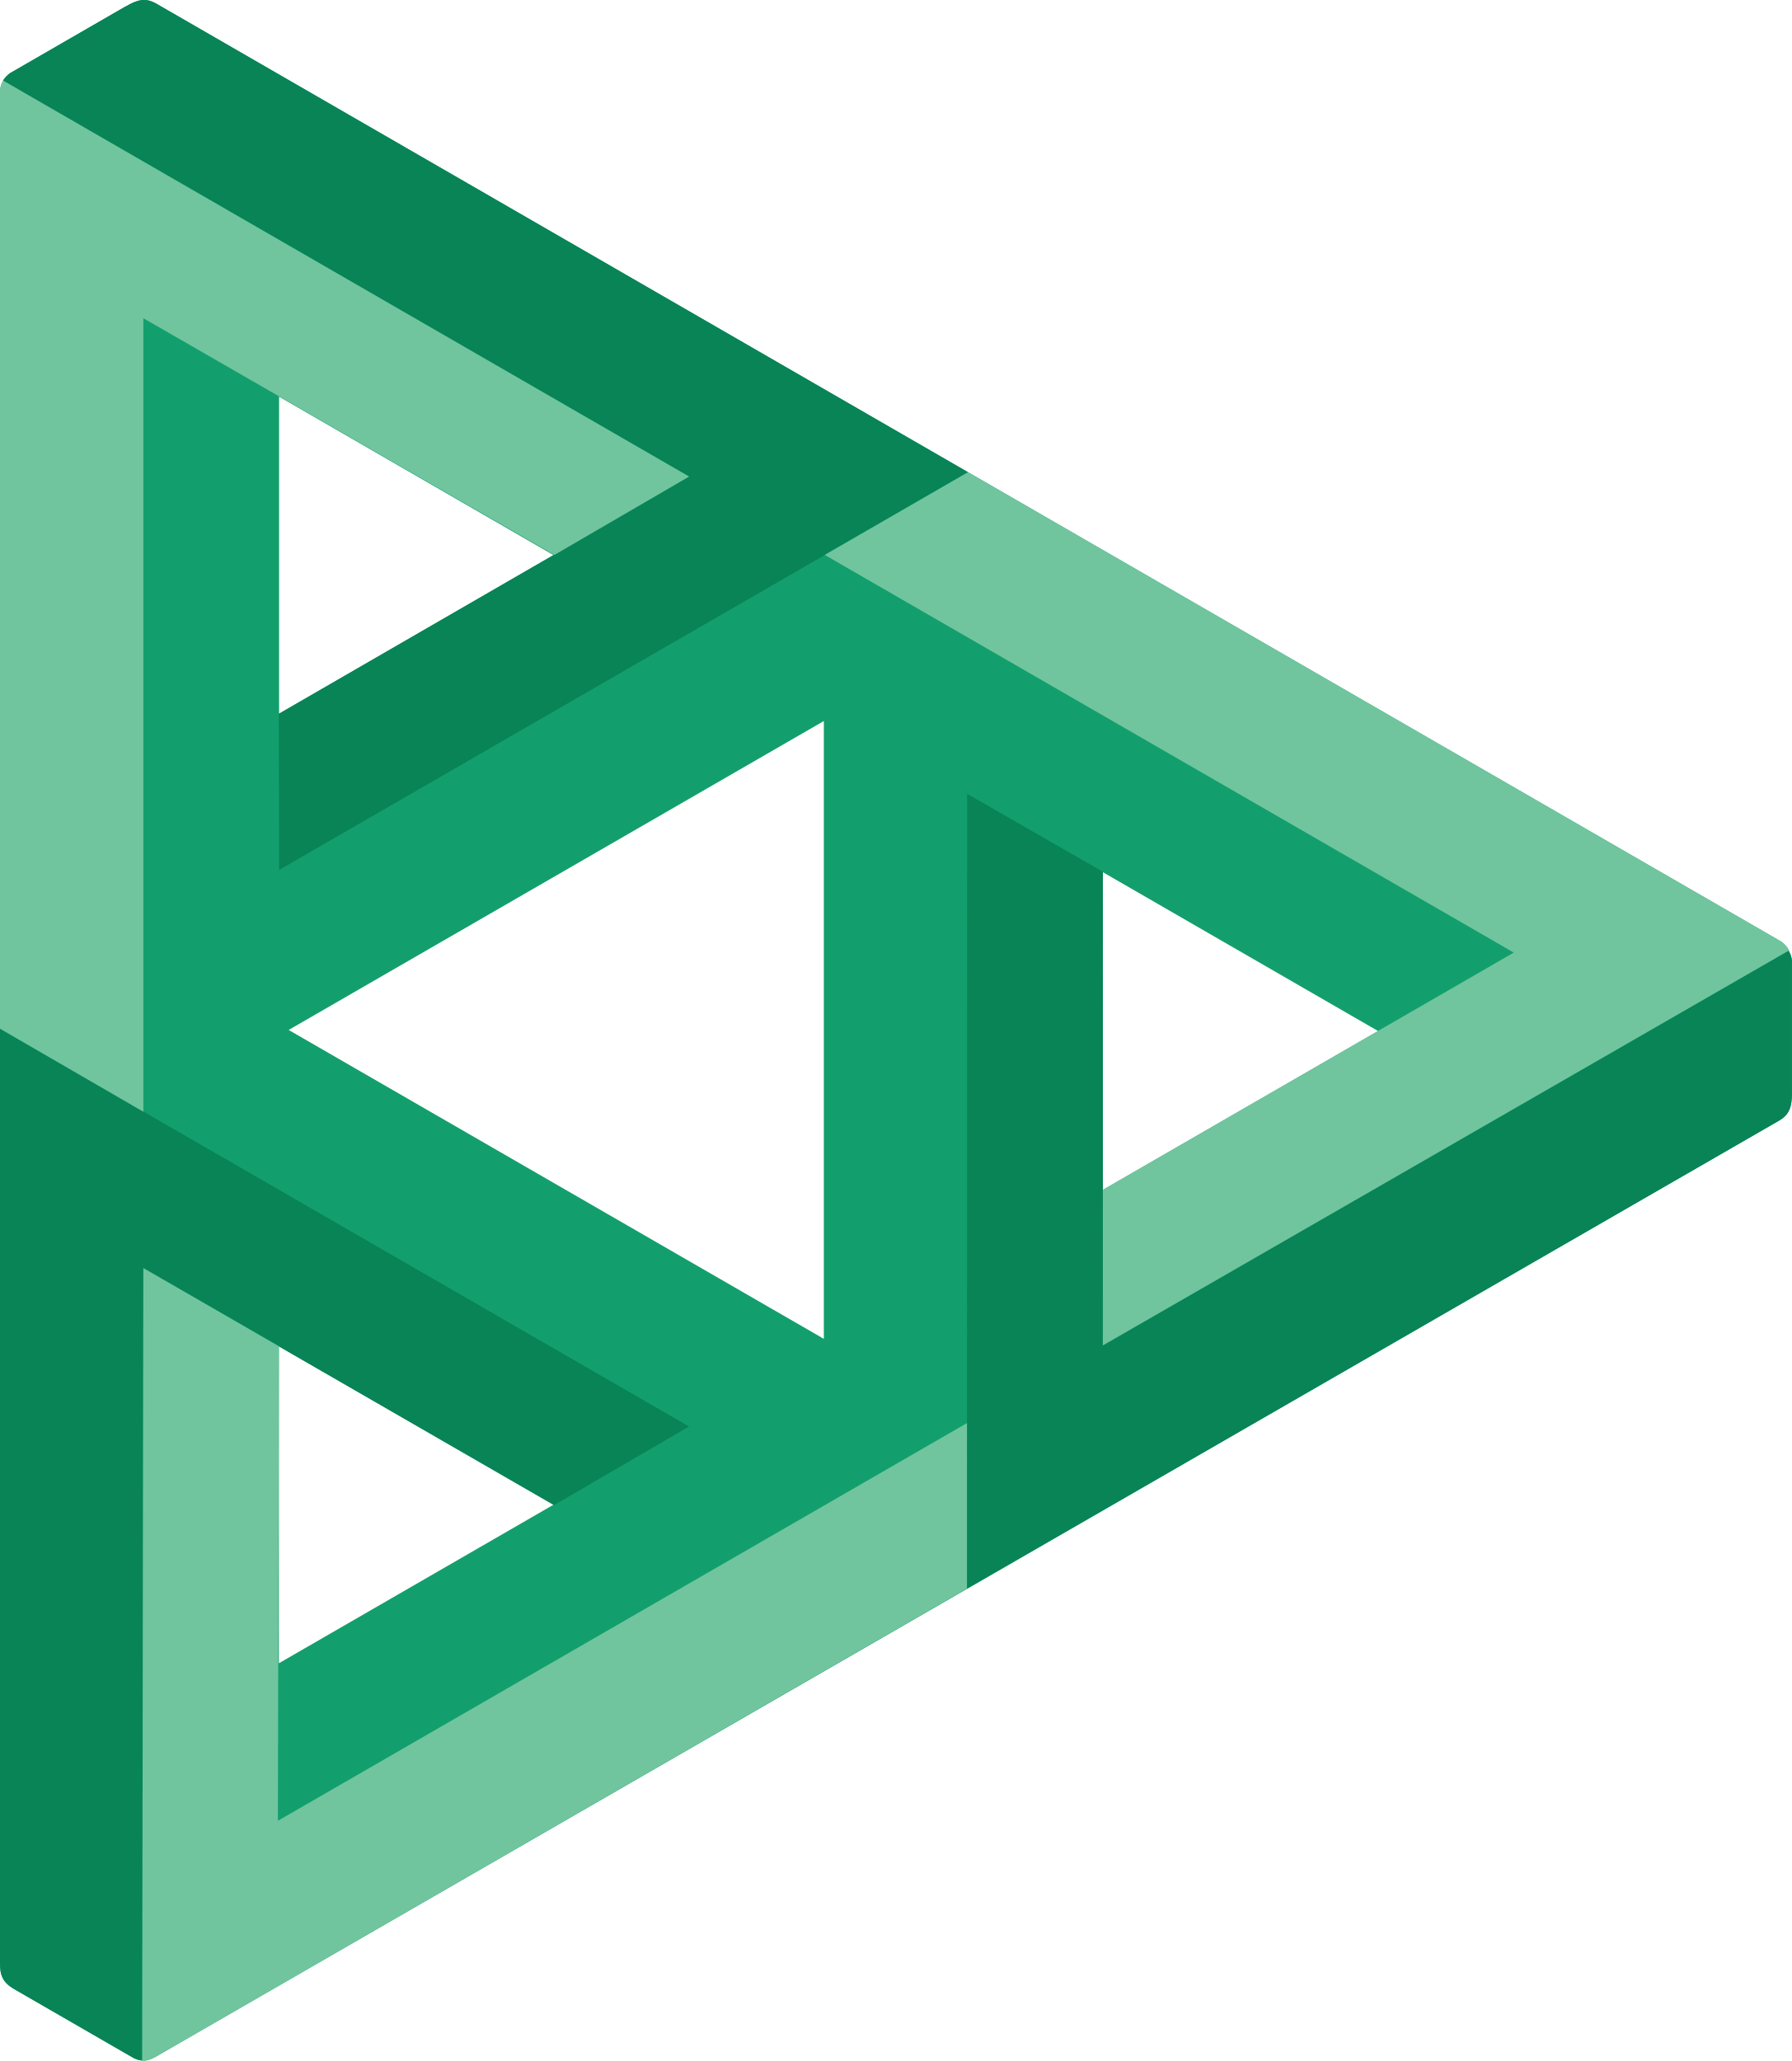
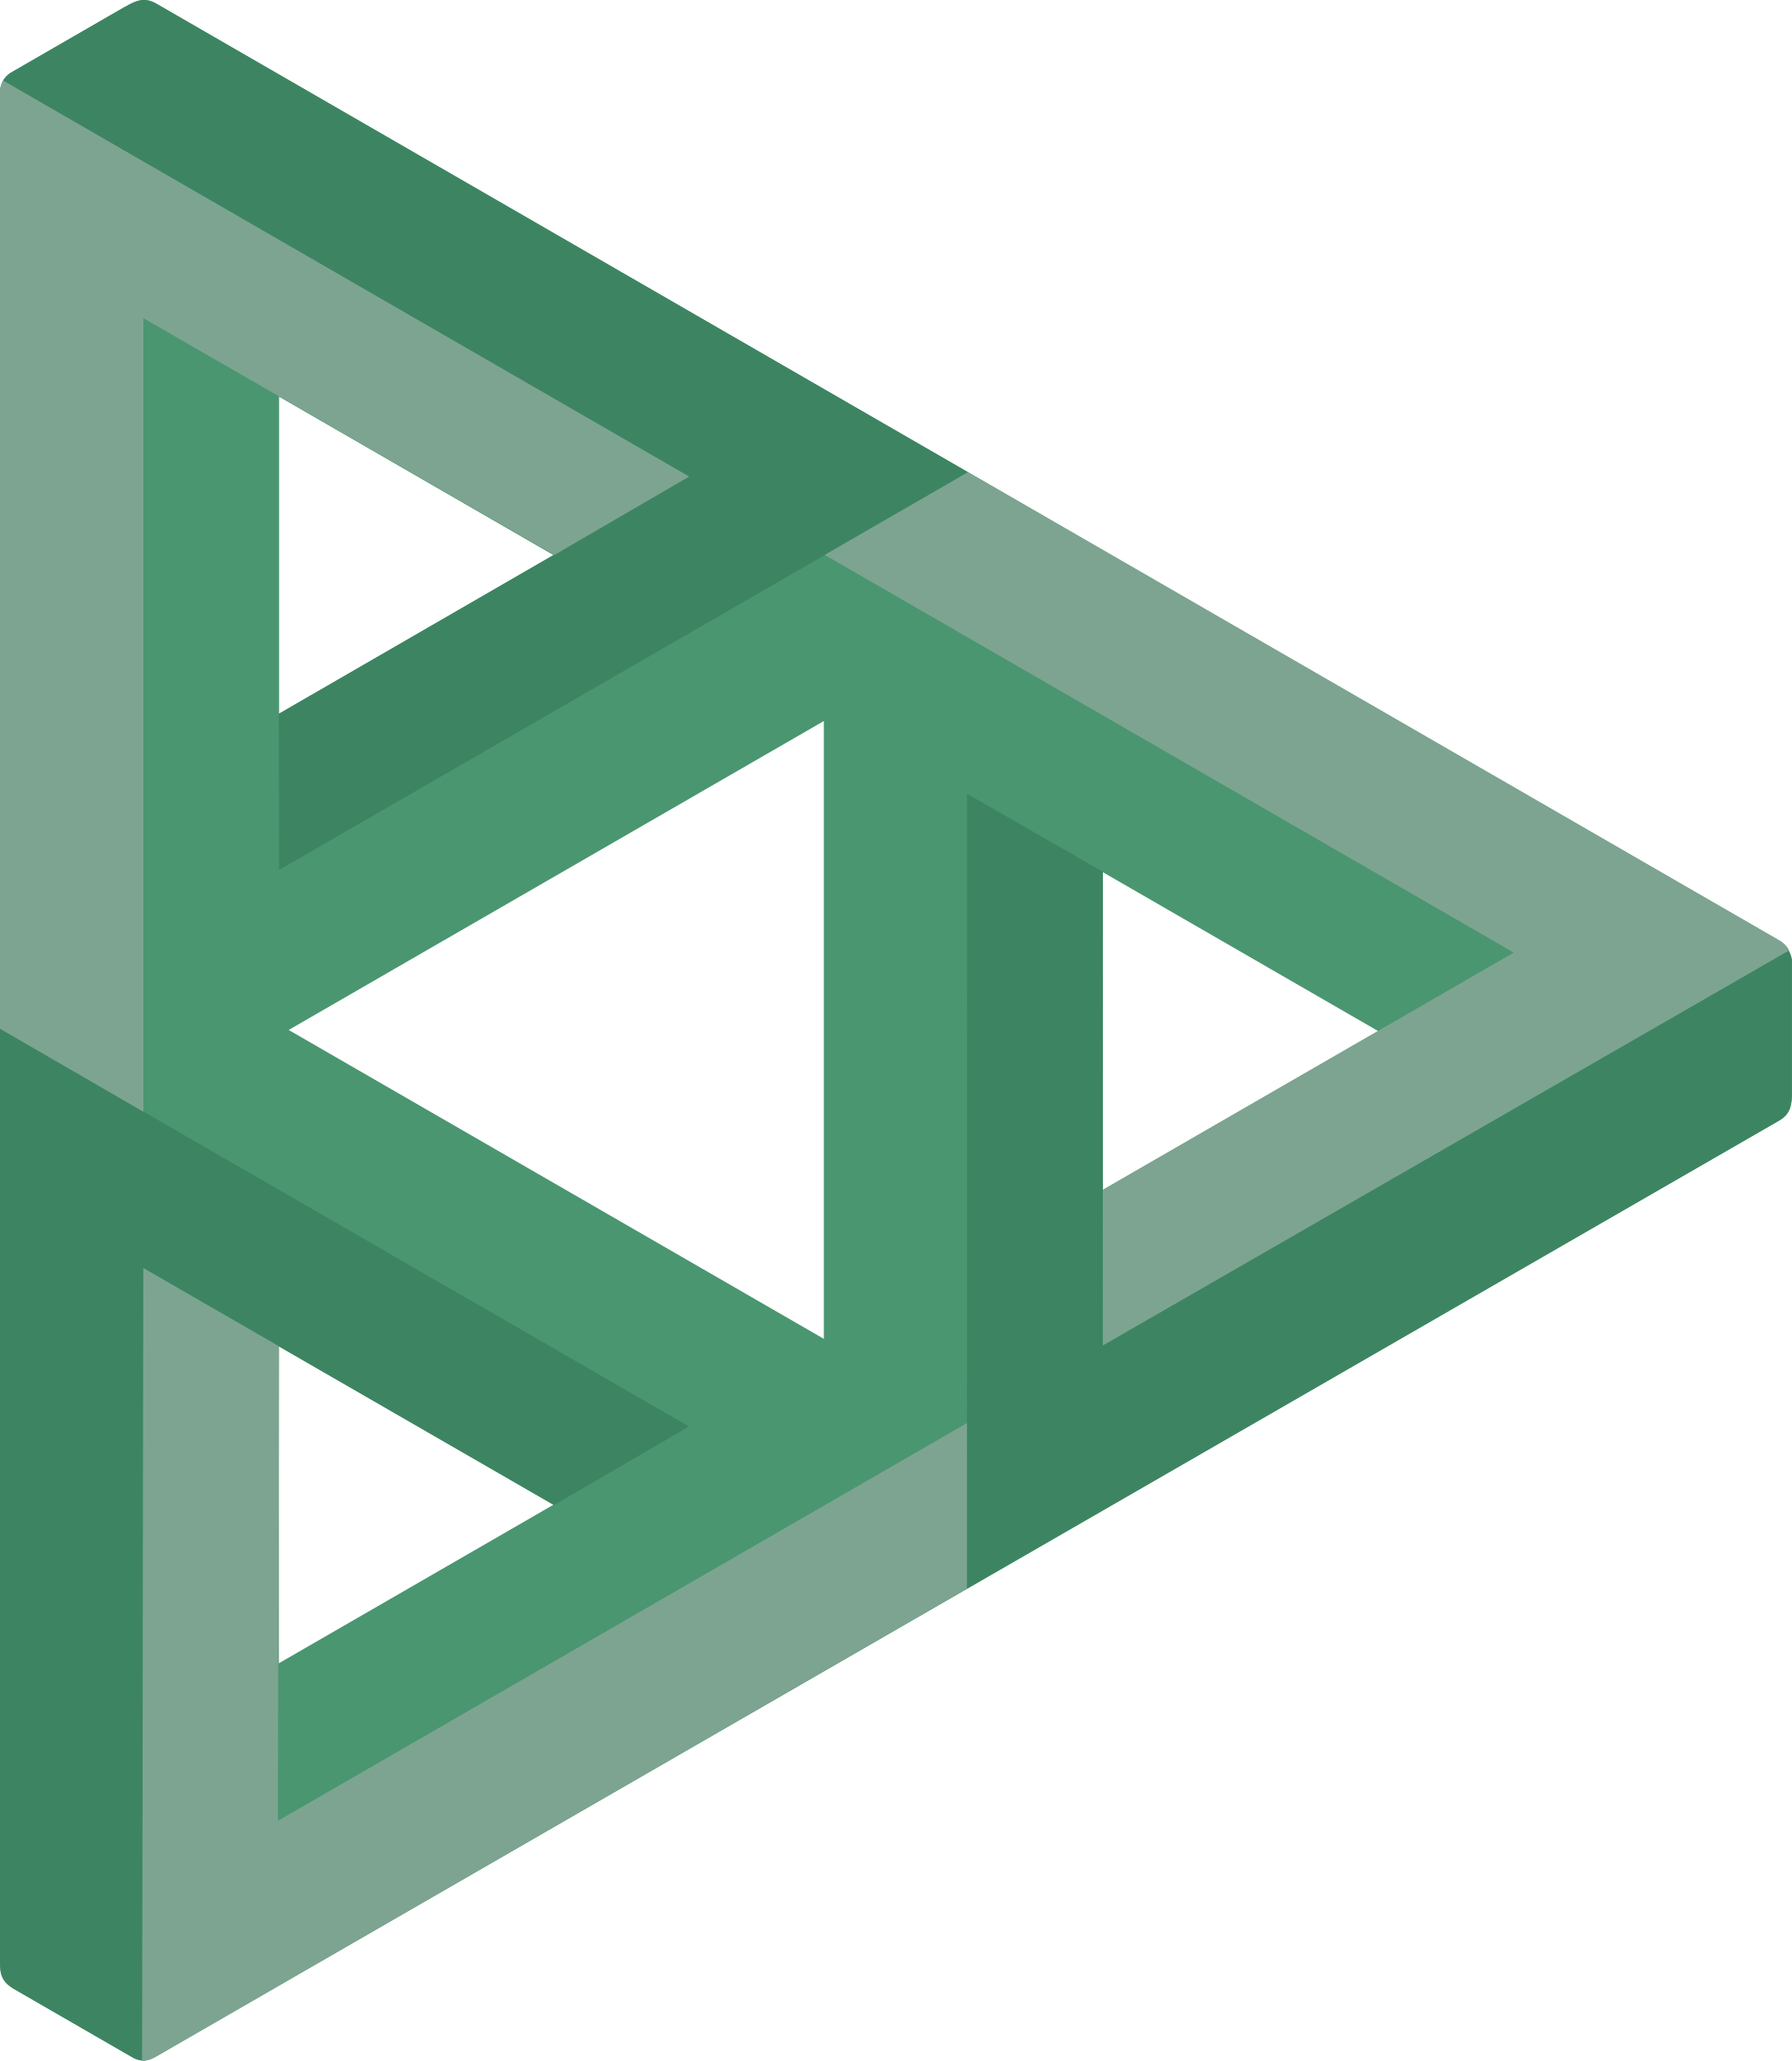
<svg xmlns="http://www.w3.org/2000/svg" width="40" height="46" viewBox="0 0 40 46" fill="none">
-   <path d="M39.714 20.989L3.466 0.068C3.251 -0.044 3.077 -0.019 2.798 0.15L2.806 0.142L0.225 1.632C0.057 1.749 0.01 1.927 0 2.009V43.813L0.002 43.802C-0.006 44.085 0.064 44.237 0.288 44.378L2.988 45.937C3.182 46.021 3.287 46.008 3.475 45.905L39.736 24.998C39.931 24.875 39.999 24.717 40 24.414V21.442C39.993 21.352 39.929 21.102 39.714 20.989ZM24.619 19.467L30.762 23.012L24.619 26.558L24.619 19.467ZM6.225 30.05L12.354 33.585L6.225 37.123V30.05ZM12.355 12.389L6.23 15.928V8.854L12.355 12.389ZM6.444 22.988L18.39 16.093V29.882L6.444 22.988Z" fill="#139F6D" />
-   <path d="M15.381 31.838L12.368 33.593L3.2 28.305L3.172 45.986C3.101 45.987 3.06 45.968 2.988 45.937L0.288 44.379C0.064 44.238 -0.006 44.085 0.002 43.802L0 43.813V22.962L15.381 31.838ZM39.921 21.218L24.618 30.031L24.619 19.456L21.589 17.718L21.584 35.459L39.737 24.998C39.932 24.875 39.999 24.717 40 24.414V21.442C39.993 21.344 39.962 21.288 39.921 21.218ZM3.466 0.068C3.251 -0.044 3.077 -0.019 2.798 0.15L2.806 0.142L0.225 1.632C0.156 1.682 0.103 1.736 0.067 1.799L15.382 10.639L6.223 15.932L6.23 19.417L21.611 10.541L3.466 0.068Z" fill="#088457" />
-   <path d="M39.939 21.211L24.618 30.028L24.619 26.555L33.791 21.261L18.41 12.385L21.61 10.538L39.714 20.987C39.822 21.054 39.894 21.125 39.939 21.211ZM0.067 1.797C0.032 1.857 0.01 1.925 0 2.007V22.959L3.2 24.813V7.102L12.375 12.386L15.382 10.636L0.067 1.797ZM6.203 40.639L6.225 30.047L3.2 28.302L3.174 45.998C3.26 45.997 3.35 45.97 3.453 45.919L21.585 35.456V31.762L6.203 40.639Z" fill="#70C59E" />
+   <path d="M39.714 20.989L3.466 0.068C3.251 -0.044 3.077 -0.019 2.798 0.15L2.806 0.142L0.225 1.632C0.057 1.749 0.01 1.927 0 2.009V43.813L0.002 43.802C-0.006 44.085 0.064 44.237 0.288 44.378L2.988 45.937C3.182 46.021 3.287 46.008 3.475 45.905L39.736 24.998C39.931 24.875 39.999 24.717 40 24.414V21.442C39.993 21.352 39.929 21.102 39.714 20.989ZM24.619 19.467L30.762 23.012L24.619 26.558L24.619 19.467ZM6.225 30.05L12.354 33.585L6.225 37.123V30.05ZM12.355 12.389L6.23 15.928V8.854L12.355 12.389ZM6.444 22.988L18.39 16.093V29.882L6.444 22.988Z" fill="#4A9671" />
+   <path d="M15.381 31.838L12.368 33.593L3.2 28.305L3.172 45.986C3.101 45.987 3.06 45.968 2.988 45.937L0.288 44.379C0.064 44.238 -0.006 44.085 0.002 43.802L0 43.813V22.962L15.381 31.838ZM39.921 21.218L24.618 30.031L24.619 19.456L21.589 17.718L21.584 35.459L39.737 24.998C39.932 24.875 39.999 24.717 40 24.414V21.442C39.993 21.344 39.962 21.288 39.921 21.218ZM3.466 0.068C3.251 -0.044 3.077 -0.019 2.798 0.15L2.806 0.142L0.225 1.632C0.156 1.682 0.103 1.736 0.067 1.799L15.382 10.639L6.223 15.932L6.23 19.417L21.611 10.541L3.466 0.068Z" fill="#3D8562" />
+   <path d="M39.939 21.211L24.618 30.028L24.619 26.555L33.791 21.261L18.41 12.385L21.61 10.538L39.714 20.987C39.822 21.054 39.894 21.125 39.939 21.211ZM0.067 1.797C0.032 1.857 0.01 1.925 0 2.007V22.959L3.2 24.813V7.102L12.375 12.386L15.382 10.636L0.067 1.797ZM6.203 40.639L6.225 30.047L3.2 28.302L3.174 45.998C3.26 45.997 3.35 45.97 3.453 45.919L21.585 35.456V31.762L6.203 40.639Z" fill="#7DA491" />
</svg>
